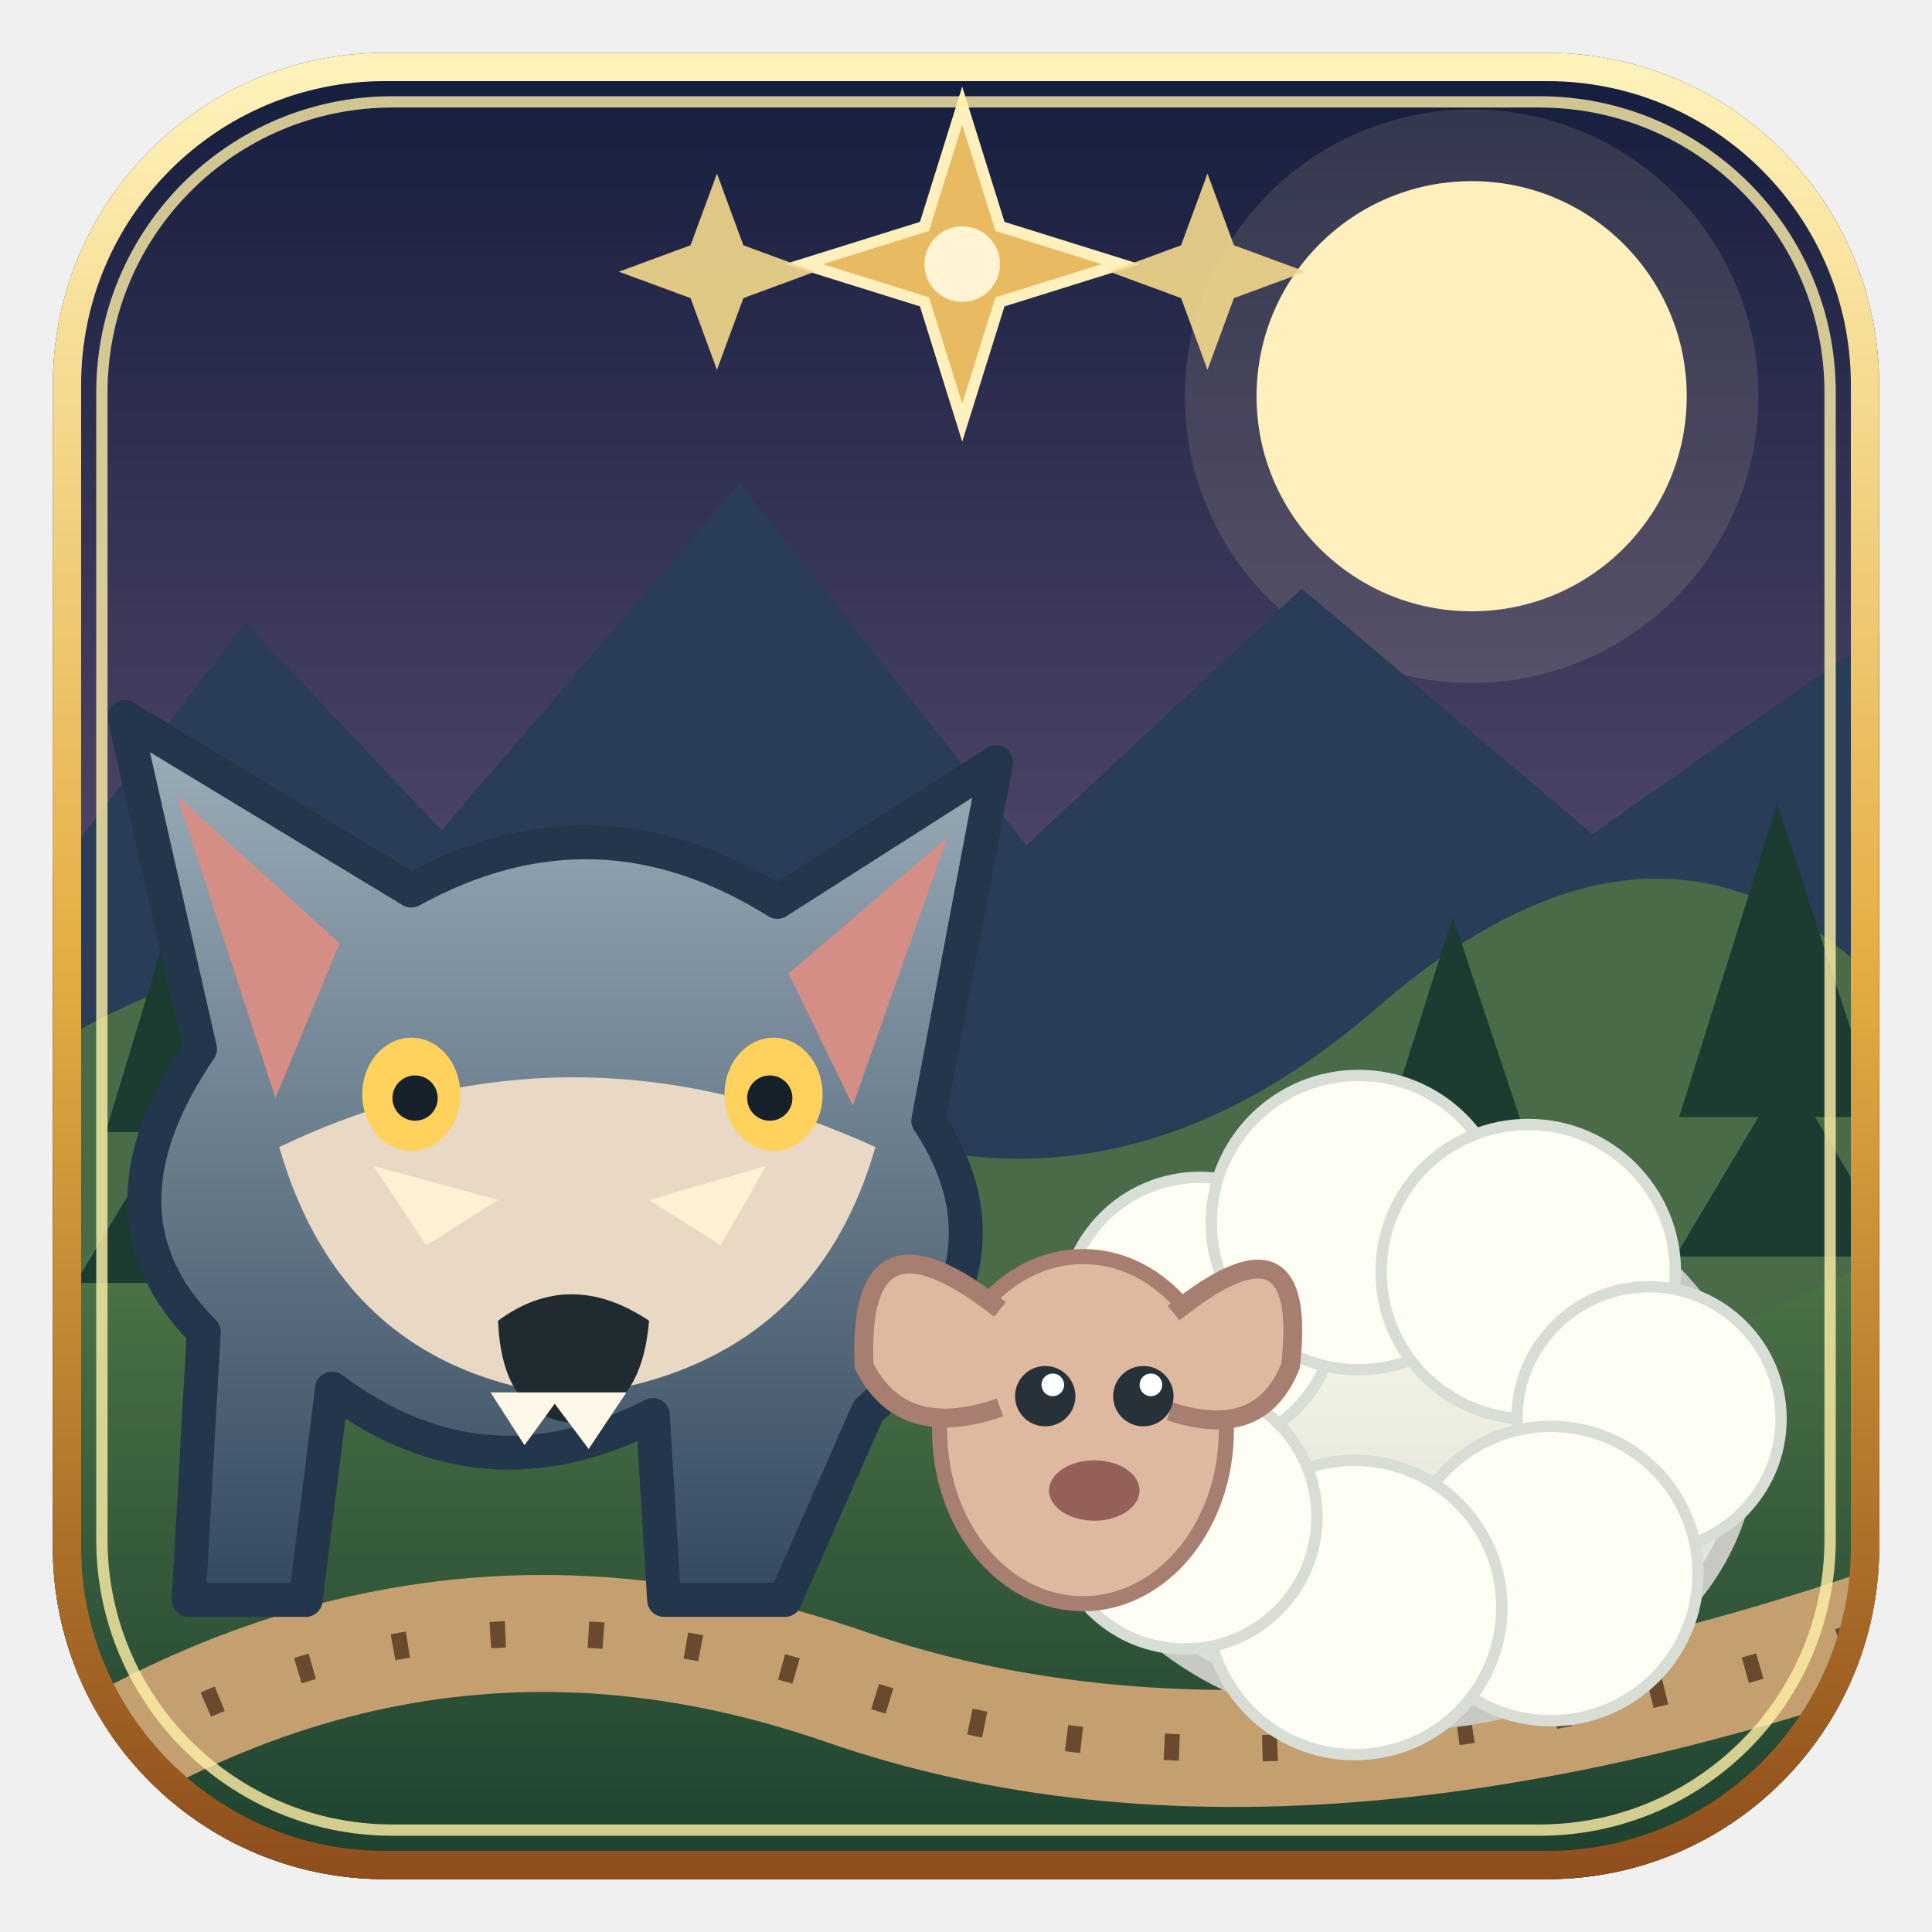
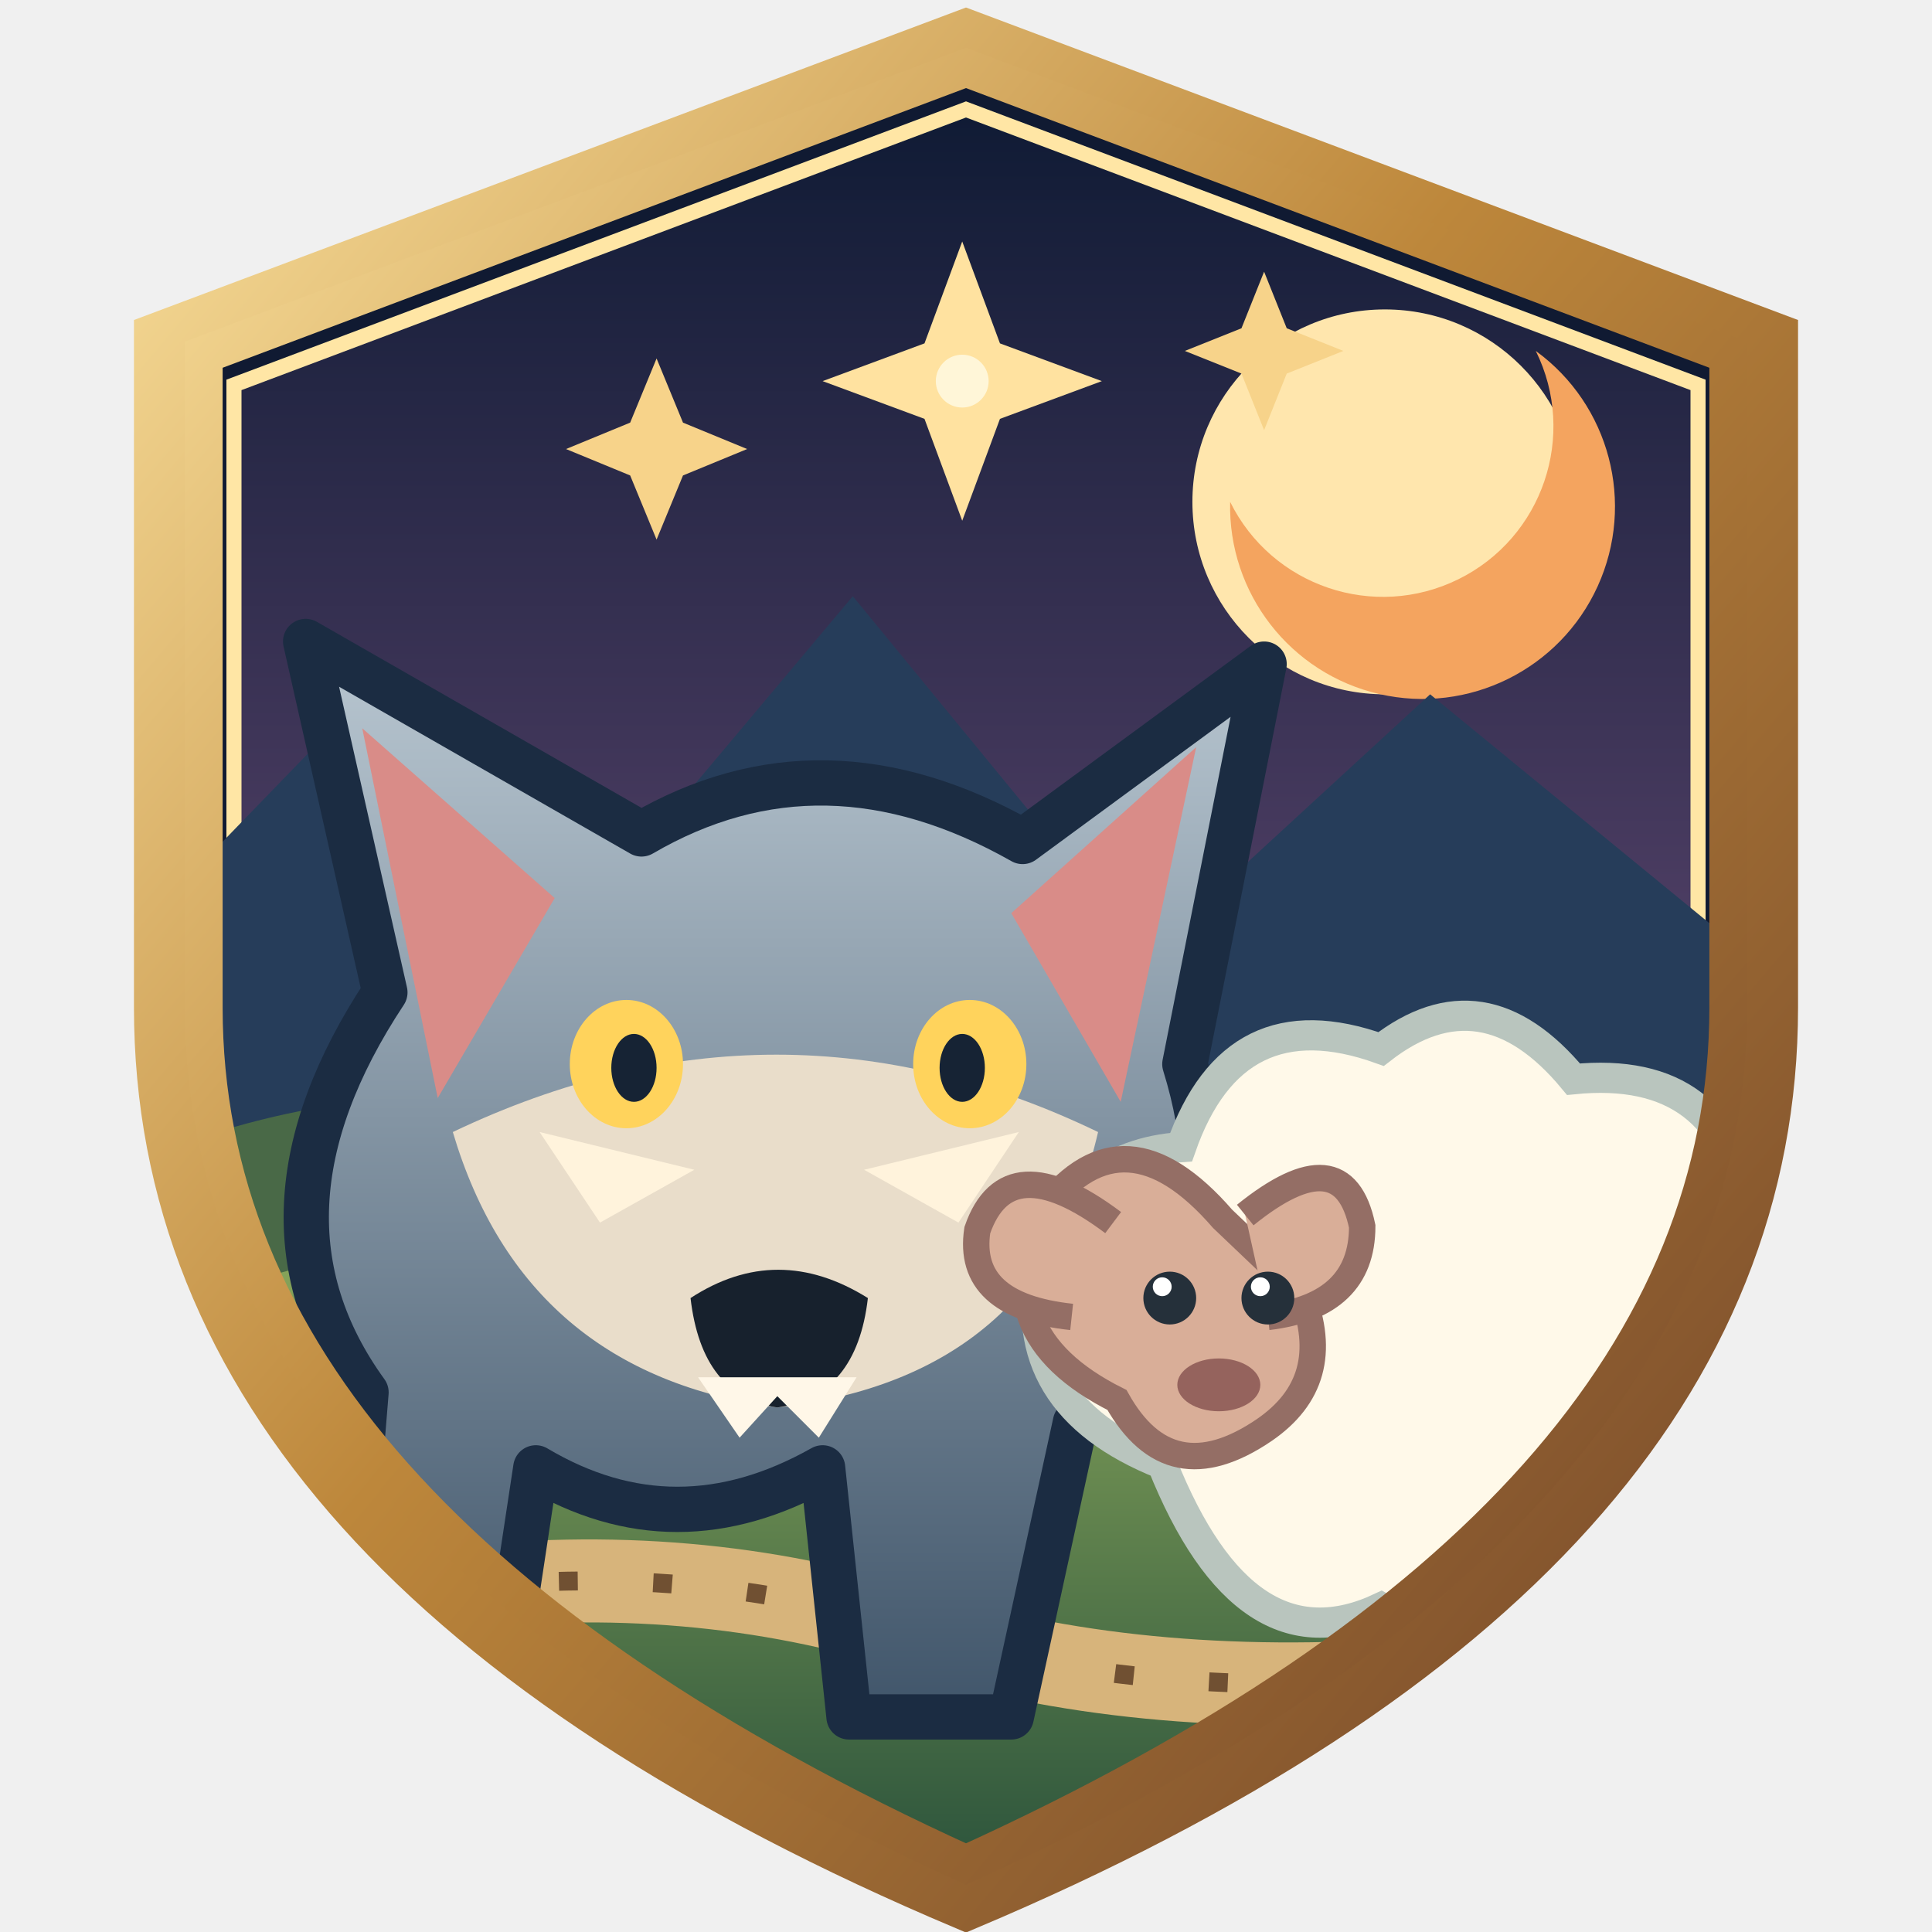
<svg xmlns="http://www.w3.org/2000/svg" width="512" height="512" viewBox="0 0 512 512">
  <defs>
-     <linearGradient id="sky" x2="0" y2="1">
-       <stop stop-color="#101a3a" />
-       <stop offset=".48" stop-color="#51476a" />
-       <stop offset="1" stop-color="#e59b58" />
+     <linearGradient id="night" x1="0" y1="0" x2="0" y2="1">
+       <stop stop-color="#101b35" />
+       <stop offset=".58" stop-color="#59446c" />
+       <stop offset="1" stop-color="#e58c57" />
    </linearGradient>
-     <linearGradient id="gold" x2="0" y2="1">
-       <stop stop-color="#fff3bb" />
-       <stop offset=".5" stop-color="#e4ad42" />
-       <stop offset="1" stop-color="#8f4e1c" />
+     <linearGradient id="shield" x1="0" y1="0" x2="1" y2="1">
+       <stop stop-color="#f9df9b" />
+       <stop offset=".45" stop-color="#bd873b" />
+       <stop offset="1" stop-color="#704329" />
    </linearGradient>
-     <linearGradient id="fur" x2="0" y2="1">
-       <stop stop-color="#9eafbb" />
-       <stop offset="1" stop-color="#34495d" />
+     <linearGradient id="wolf" x1="0" y1="0" x2="0" y2="1">
+       <stop stop-color="#b9c7d1" />
+       <stop offset="1" stop-color="#40556a" />
    </linearGradient>
-     <linearGradient id="wool" x2="0" y2="1">
-       <stop stop-color="#fffef1" />
-       <stop offset="1" stop-color="#d8d9ce" />
+     <linearGradient id="meadow" x1="0" y1="0" x2="0" y2="1">
+       <stop stop-color="#8aa75b" />
+       <stop offset="1" stop-color="#234c39" />
    </linearGradient>
-     <linearGradient id="ground" x2="0" y2="1">
-       <stop stop-color="#557b4a" />
-       <stop offset="1" stop-color="#183c2d" />
-     </linearGradient>
-     <clipPath id="frame">
-       <rect x="14" y="14" width="484" height="484" rx="88" />
+     <clipPath id="cut">
+       <path d="M256 18L458 94V267Q458 402 256 494Q54 402 54 267V94Z" />
    </clipPath>
  </defs>
-   <g clip-path="url(#frame)">
-     <rect width="512" height="512" fill="url(#sky)" />
-     <circle cx="390" cy="105" r="57" fill="#fff0bd" />
-     <circle cx="390" cy="105" r="76" fill="#fff0bd" opacity=".12" />
-     <path d="M0 250L65 165 117 220 196 128 272 224 345 156 422 221 512 158V365H0Z" fill="#293d58" />
-     <path d="M0 286Q95 220 188 280T365 267T512 277V512H0Z" fill="#496b48" />
-     <path d="M0 345Q130 270 250 340T512 325V512H0Z" fill="url(#ground)" />
-     <g fill="#1c3c32">
-       <path d="M28 300l27-89 28 89H66l24 40H20l24-40z" />
-       <path d="M445 296l26-83 27 83h-17l22 37h-59l22-37z" />
-       <path d="M365 306l20-63 21 63h-13l17 29h-49l17-29z" />
+   <path d="M256 10L469 90V267Q469 414 256 504Q43 414 43 267V90Z" fill="#101a32" stroke="url(#shield)" stroke-width="15" />
+   <path d="M256 29L450 102V266Q450 398 256 480Q62 398 62 266V102Z" fill="url(#night)" stroke="#ffe6a5" stroke-width="4" />
+   <g clip-path="url(#cut)">
+     <circle cx="367" cy="133" r="51" fill="#ffe6ad" />
+     <path d="M326 133A51 51 0 1 0 407 93A43 43 0 1 1 326 133" fill="#f4a45f" />
+     <path d="M0 284L91 190L147 252L226 158L304 253L379 184L512 293V512H0Z" fill="#263d5a" />
+     <path d="M0 326Q111 260 220 317T512 297V512H0Z" fill="#496947" />
+     <path d="M0 369Q129 295 250 355T512 345V512H0Z" fill="url(#meadow)" />
+     <path d="M-20 463Q125 395 242 432T540 410" fill="none" stroke="#d7b47b" stroke-width="22" />
+     <path d="M-20 463Q125 395 242 432T540 410" fill="none" stroke="#705032" stroke-width="5" stroke-dasharray="5 20" />
+     <g transform="translate(67 163)">
+       <path d="M35 100L14 7L103 58Q151 30 204 60L268 13L247 119Q265 177 218 214L201 292L158 292L151 226Q112 248 75 226L65 292H23L30 206Q-4 159 35 100Z" fill="url(#wolf)" stroke="#1b2c42" stroke-width="12" stroke-linejoin="round" />
+       <path d="M29 30L80 75L49 128Z" fill="#d98c88" />
+       <path d="M250 35L201 79L230 129Z" fill="#d98c88" />
+       <path d="M53 137Q139 96 224 137Q209 202 139 210Q72 201 53 137Z" fill="#e9ddca" />
+       <path d="M76 137L117 147L92 161Z M203 137L162 147L187 161Z" fill="#fff3dc" />
+       <ellipse cx="99" cy="119" rx="15" ry="17" fill="#ffd35c" />
+       <ellipse cx="190" cy="119" rx="15" ry="17" fill="#ffd35c" />
+       <ellipse cx="101" cy="120" rx="6" ry="9" fill="#162334" />
+       <ellipse cx="188" cy="120" rx="6" ry="9" fill="#162334" />
+       <path d="M116 181Q139 166 163 181Q160 207 139 210Q119 207 116 181Z" fill="#17212d" />
+       <path d="M118 202L129 218L139 207L150 218L160 202" fill="#fff7e8" />
    </g>
-     <path d="M-12 492Q100 404 224 447T530 420" fill="none" stroke="#c4a071" stroke-width="31" />
-     <path d="M-12 492Q100 404 224 447T530 420" fill="none" stroke="#6a4a2e" stroke-width="7" stroke-dasharray="4 22" />
-     <g transform="translate(25 185)">
-       <path d="M28 93L8 5 84 51Q133 24 181 54L239 17 221 112Q247 151 205 189L183 239H151L148 190Q103 213 63 183L56 239H25L29 168Q-2 137 28 93Z" fill="url(#fur)" stroke="#24364b" stroke-width="9" stroke-linejoin="round" />
-       <path d="M22 26L65 65 48 106Z M226 37L184 73 201 108Z" fill="#d58e85" />
-       <path d="M49 119Q126 82 207 119Q190 178 126 185Q66 178 49 119Z" fill="#e8d8c4" />
-       <path d="M74 124L107 133 88 145Z M178 124L147 133 166 145Z" fill="#fff1d4" />
-       <ellipse cx="84" cy="105" rx="13" ry="15" fill="#ffd15d" />
-       <ellipse cx="180" cy="105" rx="13" ry="15" fill="#ffd15d" />
-       <circle cx="85" cy="106" r="6" fill="#17212b" />
-       <circle cx="179" cy="106" r="6" fill="#17212b" />
-       <path d="M107 165Q126 151 147 165Q145 190 126 192Q108 190 107 165Z" fill="#202a31" />
-       <path d="M105 184L114 198 122 187 131 199 141 184" fill="#fff7e8" />
+     <g transform="translate(318 318)">
+       <path d="M-10 70Q-50 54-42 17Q-34-12-5-14Q9-54 48-40Q75-61 99-32Q139-36 145 3Q178 26 151 60Q147 99 106 99Q83 128 48 108Q12 125-10 70Z" fill="#fff9e9" stroke="#b9c5be" stroke-width="8" />
+       <path d="M6 5Q-20-25-41 2Q-58 35-22 53Q-8 78 17 61Q36 48 27 25Z" fill="#d9ae98" stroke="#946e65" stroke-width="7" />
+       <path d="M-23 6Q-51-15-59 8Q-62 28-34 31M12 4Q38-17 43 7Q43 28 18 31" fill="#d9ae98" stroke="#946e65" stroke-width="7" />
+       <circle cx="-8" cy="26" r="7" fill="#25303a" />
+       <circle cx="18" cy="26" r="7" fill="#25303a" />
+       <circle cx="-10" cy="23" r="2.5" fill="#fff" />
+       <circle cx="16" cy="23" r="2.5" fill="#fff" />
+       <ellipse cx="5" cy="49" rx="11" ry="7" fill="#95635d" />
    </g>
-     <g transform="translate(277 278)">
-       <ellipse cx="95" cy="105" rx="91" ry="73" fill="url(#wool)" stroke="#c6c9c1" stroke-width="5" />
-       <g fill="#fffef5" stroke="#d8ddd6" stroke-width="3">
-         <circle cx="41" cy="70" r="36" />
-         <circle cx="83" cy="46" r="39" />
-         <circle cx="128" cy="59" r="39" />
-         <circle cx="160" cy="98" r="35" />
-         <circle cx="134" cy="139" r="39" />
-         <circle cx="82" cy="148" r="39" />
-         <circle cx="37" cy="124" r="35" />
-       </g>
-       <ellipse cx="10" cy="101" rx="38" ry="46" fill="#dfb99f" stroke="#a77e70" stroke-width="4" />
-       <path d="M-12 69Q-50 39-48 84Q-38 104-12 95M34 70Q70 41 65 84Q57 104 33 96" fill="#dfb99f" stroke="#a77e70" stroke-width="5" />
-       <circle cx="0" cy="92" r="8" fill="#27313a" />
-       <circle cx="26" cy="92" r="8" fill="#27313a" />
-       <circle cx="2" cy="89" r="3" fill="#fff" />
-       <circle cx="28" cy="89" r="3" fill="#fff" />
-       <ellipse cx="13" cy="117" rx="12" ry="8" fill="#95605a" />
-     </g>
-     <g transform="translate(255 70)">
-       <path d="M0 -42L10 -10 42 0 10 10 0 42 -10 10 -42 0 -10 -10Z" fill="#e8bb62" stroke="#fff0bd" stroke-width="3" />
-       <circle r="10" fill="#fff5d4" />
-       <path d="M-65 -24L-58 -5 -39 2 -58 9 -65 28 -72 9 -91 2 -72 -5Z" fill="#f4d98c" opacity=".9" />
-       <path d="M65 -24L72 -5 91 2 72 9 65 28 58 9 39 2 58 -5Z" fill="#f4d98c" opacity=".9" />
-     </g>
-     <rect x="14" y="14" width="484" height="484" rx="88" fill="none" stroke="url(#gold)" stroke-width="15" />
-     <rect x="27" y="27" width="458" height="458" rx="77" fill="none" stroke="#fff0a8" stroke-width="3" opacity=".8" />
+     <path d="M255 64L265 91L292 101L265 111L255 138L245 111L218 101L245 91Z" fill="#ffe2a0" />
+     <circle cx="255" cy="101" r="7" fill="#fff6d8" />
+     <path d="M174 95L181 112L198 119L181 126L174 143L167 126L150 119L167 112Z M335 72L341 87L356 93L341 99L335 114L329 99L314 93L329 87Z" fill="#f7d38a" />
  </g>
+   <path d="M256 18L458 94V267Q458 402 256 494Q54 402 54 267V94Z" fill="none" stroke="url(#shield)" stroke-width="10" />
</svg>
